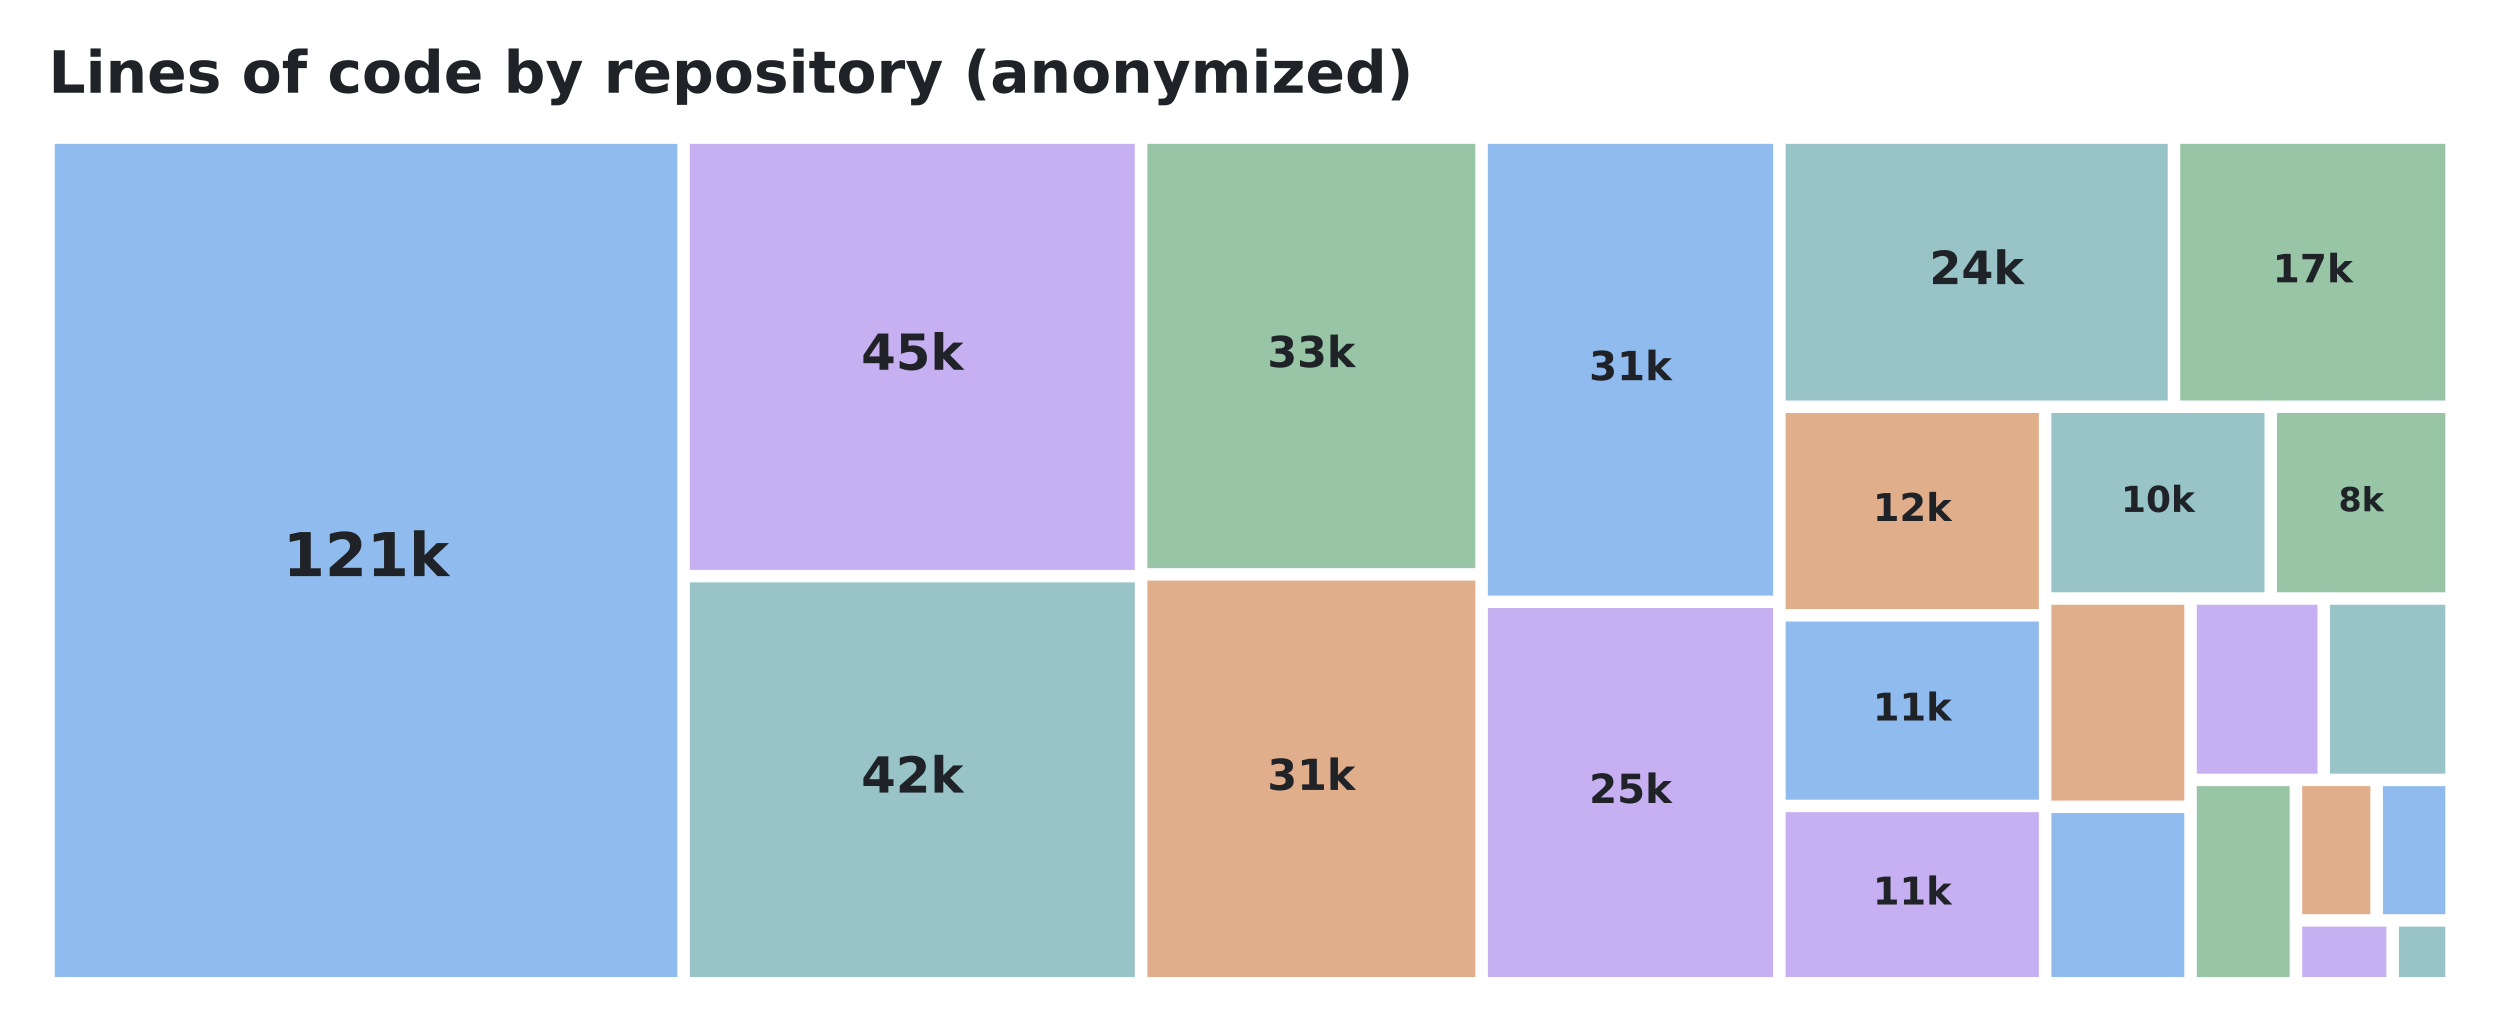
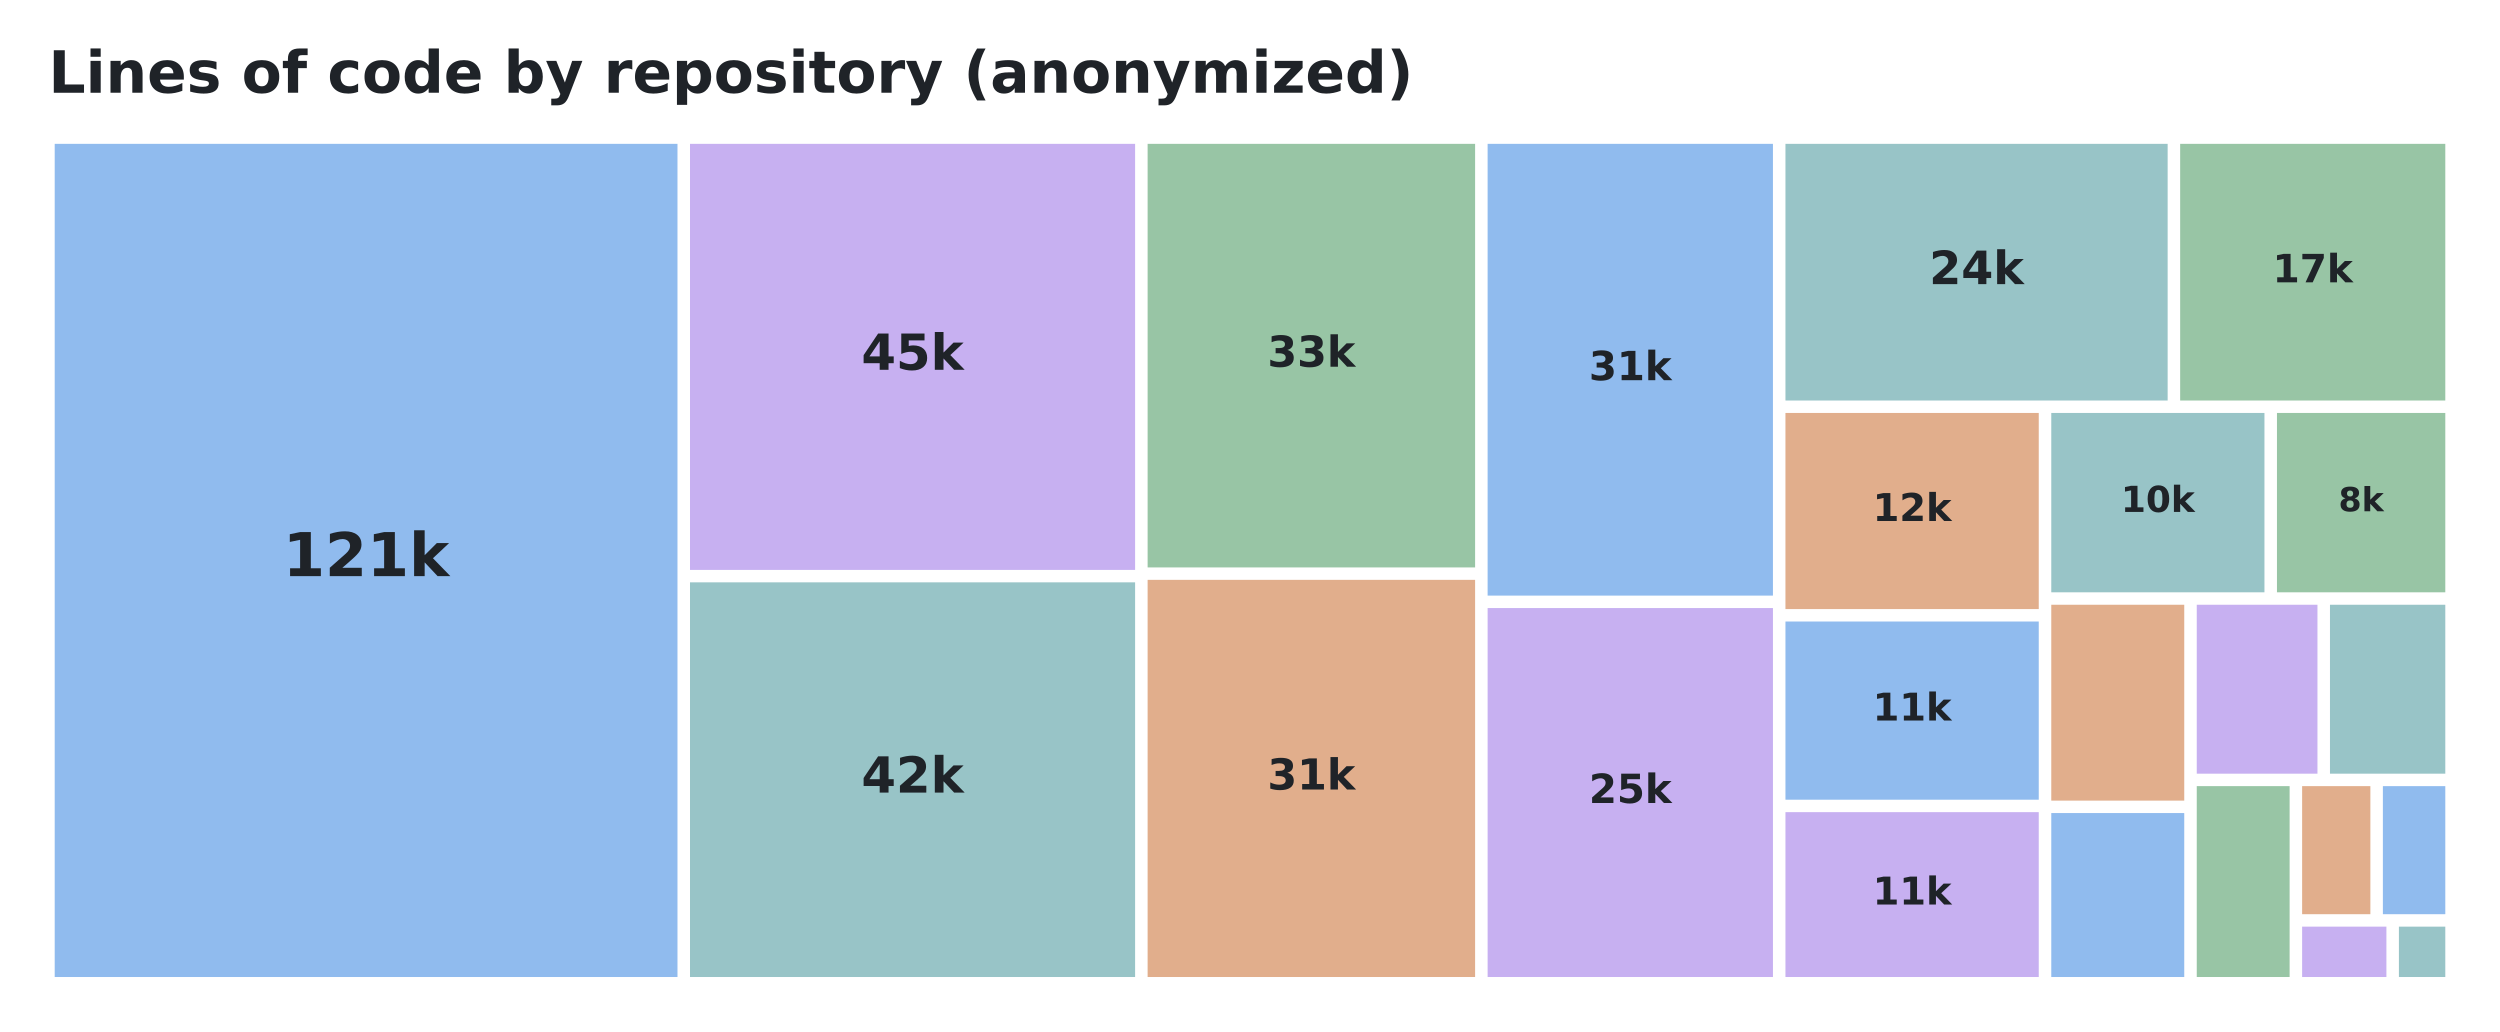
<svg xmlns="http://www.w3.org/2000/svg" xmlns:xlink="http://www.w3.org/1999/xlink" width="557.28pt" height="229.974pt" viewBox="0 0 557.28 229.974" version="1.1">
  <defs>
    <style type="text/css">*{stroke-linejoin: round; stroke-linecap: butt}</style>
  </defs>
  <g id="figure_1">
    <g id="patch_1">
      <path d="M 0 229.974  L 557.28 229.974  L 557.28 0  L 0 0  L 0 229.974  z " style="fill: none; opacity: 0" />
    </g>
    <g id="axes_1">
      <g id="patch_2">
-         <path d="M 12.195 32.064  L 150.983 32.064  L 150.983 217.788  L 12.195 217.788  z " clip-path="url(#pafd1ec7877)" style="fill: #0969da; opacity: 0.45" />
+         <path d="M 12.195 32.064  L 151.019 32.064  L 151.019 217.788  L 12.195 217.788  z " clip-path="url(#p47da9f2ced)" style="fill: #0969da; opacity: 0.45" />
      </g>
      <g id="patch_3">
-         <path d="M 153.773 32.064  L 252.966 32.064  L 252.966 127.039  L 153.773 127.039  z " clip-path="url(#pafd1ec7877)" style="fill: #8250df; opacity: 0.45" />
+         <path d="M 153.809 32.064  L 253.028 32.064  L 253.028 127.039  L 153.809 127.039  z " clip-path="url(#p47da9f2ced)" style="fill: #8250df; opacity: 0.45" />
      </g>
      <g id="patch_4">
-         <path d="M 153.773 129.811  L 252.966 129.811  L 252.966 217.788  L 153.773 217.788  z " clip-path="url(#pafd1ec7877)" style="fill: #1b7c83; opacity: 0.45" />
+         <path d="M 153.809 129.811  L 253.028 129.811  L 253.028 217.788  L 153.809 217.788  z " clip-path="url(#p47da9f2ced)" style="fill: #1b7c83; opacity: 0.45" />
      </g>
      <g id="patch_5">
-         <path d="M 255.756 32.064  L 328.873 32.064  L 328.873 126.648  L 255.756 126.648  z " clip-path="url(#pafd1ec7877)" style="fill: #1a7f37; opacity: 0.45" />
+         <path d="M 255.818 32.064  L 328.818 32.064  L 328.818 126.485  L 255.818 126.485  z " clip-path="url(#p47da9f2ced)" style="fill: #1a7f37; opacity: 0.45" />
      </g>
      <g id="patch_6">
-         <path d="M 255.756 129.42  L 328.873 129.42  L 328.873 217.788  L 255.756 217.788  z " clip-path="url(#pafd1ec7877)" style="fill: #bc4c00; opacity: 0.45" />
+         <path d="M 255.818 129.257  L 328.818 129.257  L 328.818 217.788  L 255.818 217.788  z " clip-path="url(#p47da9f2ced)" style="fill: #bc4c00; opacity: 0.45" />
      </g>
      <g id="patch_7">
-         <path d="M 331.663 32.064  L 395.248 32.064  L 395.248 132.768  L 331.663 132.768  z " clip-path="url(#pafd1ec7877)" style="fill: #0969da; opacity: 0.45" />
+         <path d="M 331.608 32.064  L 395.21 32.064  L 395.21 132.768  L 331.608 132.768  z " clip-path="url(#p47da9f2ced)" style="fill: #0969da; opacity: 0.45" />
      </g>
      <g id="patch_8">
-         <path d="M 331.663 135.54  L 395.248 135.54  L 395.248 217.788  L 331.663 217.788  z " clip-path="url(#pafd1ec7877)" style="fill: #8250df; opacity: 0.45" />
+         <path d="M 331.608 135.54  L 395.21 135.54  L 395.21 217.788  L 331.608 217.788  z " clip-path="url(#p47da9f2ced)" style="fill: #8250df; opacity: 0.45" />
      </g>
      <g id="patch_9">
-         <path d="M 398.038 32.064  L 483.21 32.064  L 483.21 89.281  L 398.038 89.281  z " clip-path="url(#pafd1ec7877)" style="fill: #1b7c83; opacity: 0.45" />
+         <path d="M 398 32.064  L 483.195 32.064  L 483.195 89.281  L 398 89.281  z " clip-path="url(#p47da9f2ced)" style="fill: #1b7c83; opacity: 0.45" />
      </g>
      <g id="patch_10">
-         <path d="M 486 32.064  L 545.085 32.064  L 545.085 89.281  L 486 89.281  z " clip-path="url(#pafd1ec7877)" style="fill: #1a7f37; opacity: 0.45" />
+         <path d="M 485.985 32.064  L 545.085 32.064  L 545.085 89.281  L 485.985 89.281  z " clip-path="url(#p47da9f2ced)" style="fill: #1a7f37; opacity: 0.45" />
      </g>
      <g id="patch_11">
-         <path d="M 398.038 92.053  L 454.486 92.053  L 454.486 135.771  L 398.038 135.771  z " clip-path="url(#pafd1ec7877)" style="fill: #bc4c00; opacity: 0.45" />
+         <path d="M 398 92.053  L 454.463 92.053  L 454.463 135.771  L 398 135.771  z " clip-path="url(#p47da9f2ced)" style="fill: #bc4c00; opacity: 0.45" />
      </g>
      <g id="patch_12">
-         <path d="M 398.038 138.543  L 454.486 138.543  L 454.486 178.265  L 398.038 178.265  z " clip-path="url(#pafd1ec7877)" style="fill: #0969da; opacity: 0.45" />
+         <path d="M 398 138.543  L 454.463 138.543  L 454.463 178.265  L 398 178.265  z " clip-path="url(#p47da9f2ced)" style="fill: #0969da; opacity: 0.45" />
      </g>
      <g id="patch_13">
-         <path d="M 398.038 181.037  L 454.486 181.037  L 454.486 217.788  L 398.038 217.788  z " clip-path="url(#pafd1ec7877)" style="fill: #8250df; opacity: 0.45" />
+         <path d="M 398 181.037  L 454.463 181.037  L 454.463 217.788  L 398 217.788  z " clip-path="url(#p47da9f2ced)" style="fill: #8250df; opacity: 0.45" />
      </g>
      <g id="patch_14">
-         <path d="M 457.276 92.053  L 504.783 92.053  L 504.783 132.034  L 457.276 132.034  z " clip-path="url(#pafd1ec7877)" style="fill: #1b7c83; opacity: 0.45" />
+         <path d="M 457.253 92.053  L 504.773 92.053  L 504.773 132.034  L 457.253 132.034  z " clip-path="url(#p47da9f2ced)" style="fill: #1b7c83; opacity: 0.45" />
      </g>
      <g id="patch_15">
-         <path d="M 507.573 92.053  L 545.085 92.053  L 545.085 132.034  L 507.573 132.034  z " clip-path="url(#pafd1ec7877)" style="fill: #1a7f37; opacity: 0.45" />
+         <path d="M 507.563 92.053  L 545.085 92.053  L 545.085 132.034  L 507.563 132.034  z " clip-path="url(#p47da9f2ced)" style="fill: #1a7f37; opacity: 0.45" />
      </g>
      <g id="patch_16">
-         <path d="M 457.276 134.806  L 486.908 134.806  L 486.908 178.466  L 457.276 178.466  z " clip-path="url(#pafd1ec7877)" style="fill: #bc4c00; opacity: 0.45" />
+         <path d="M 457.253 134.806  L 486.893 134.806  L 486.893 178.466  L 457.253 178.466  z " clip-path="url(#p47da9f2ced)" style="fill: #bc4c00; opacity: 0.45" />
      </g>
      <g id="patch_17">
-         <path d="M 457.276 181.238  L 486.908 181.238  L 486.908 217.788  L 457.276 217.788  z " clip-path="url(#pafd1ec7877)" style="fill: #0969da; opacity: 0.45" />
+         <path d="M 457.253 181.238  L 486.893 181.238  L 486.893 217.788  L 457.253 217.788  z " clip-path="url(#p47da9f2ced)" style="fill: #0969da; opacity: 0.45" />
      </g>
      <g id="patch_18">
-         <path d="M 489.698 134.806  L 516.596 134.806  L 516.596 172.464  L 489.698 172.464  z " clip-path="url(#pafd1ec7877)" style="fill: #8250df; opacity: 0.45" />
+         <path d="M 489.683 134.806  L 516.589 134.806  L 516.589 172.464  L 489.683 172.464  z " clip-path="url(#p47da9f2ced)" style="fill: #8250df; opacity: 0.45" />
      </g>
      <g id="patch_19">
-         <path d="M 519.386 134.806  L 545.085 134.806  L 545.085 172.464  L 519.386 172.464  z " clip-path="url(#pafd1ec7877)" style="fill: #1b7c83; opacity: 0.45" />
+         <path d="M 519.379 134.806  L 545.085 134.806  L 545.085 172.464  L 519.379 172.464  z " clip-path="url(#p47da9f2ced)" style="fill: #1b7c83; opacity: 0.45" />
      </g>
      <g id="patch_20">
-         <path d="M 489.698 175.236  L 510.391 175.236  L 510.391 217.788  L 489.698 217.788  z " clip-path="url(#pafd1ec7877)" style="fill: #1a7f37; opacity: 0.45" />
+         <path d="M 489.683 175.236  L 510.382 175.236  L 510.382 217.788  L 489.683 217.788  z " clip-path="url(#p47da9f2ced)" style="fill: #1a7f37; opacity: 0.45" />
      </g>
      <g id="patch_21">
-         <path d="M 513.181 175.236  L 528.388 175.236  L 528.388 203.786  L 513.181 203.786  z " clip-path="url(#pafd1ec7877)" style="fill: #bc4c00; opacity: 0.45" />
+         <path d="M 513.172 175.236  L 528.384 175.236  L 528.384 203.786  L 513.172 203.786  z " clip-path="url(#p47da9f2ced)" style="fill: #bc4c00; opacity: 0.45" />
      </g>
      <g id="patch_22">
-         <path d="M 531.178 175.236  L 545.085 175.236  L 545.085 203.786  L 531.178 203.786  z " clip-path="url(#pafd1ec7877)" style="fill: #0969da; opacity: 0.45" />
+         <path d="M 531.174 175.236  L 545.085 175.236  L 545.085 203.786  L 531.174 203.786  z " clip-path="url(#p47da9f2ced)" style="fill: #0969da; opacity: 0.45" />
      </g>
      <g id="patch_23">
-         <path d="M 513.181 206.558  L 531.96 206.558  L 531.96 217.788  L 513.181 217.788  z " clip-path="url(#pafd1ec7877)" style="fill: #8250df; opacity: 0.45" />
+         <path d="M 513.172 206.558  L 531.957 206.558  L 531.957 217.788  L 513.172 217.788  z " clip-path="url(#p47da9f2ced)" style="fill: #8250df; opacity: 0.45" />
      </g>
      <g id="patch_24">
-         <path d="M 534.75 206.558  L 545.085 206.558  L 545.085 217.788  L 534.75 217.788  z " clip-path="url(#pafd1ec7877)" style="fill: #1b7c83; opacity: 0.45" />
+         <path d="M 534.747 206.558  L 545.085 206.558  L 545.085 217.788  L 534.747 217.788  z " clip-path="url(#p47da9f2ced)" style="fill: #1b7c83; opacity: 0.45" />
      </g>
      <g id="text_1">
-         <g style="fill: #1f2328" transform="translate(63.06924 128.4223) scale(0.134575 -0.134575)">
+         <g style="fill: #1f2328" transform="translate(63.08416 128.4228) scale(0.134596 -0.134596)">
          <defs>
            <path id="DejaVuSans-Bold-14" d="M 750 831  L 1813 831  L 1813 3847  L 722 3622  L 722 4441  L 1806 4666  L 2950 4666  L 2950 831  L 4013 831  L 4013 0  L 750 0  L 750 831  z " transform="scale(0.015625)" />
            <path id="DejaVuSans-Bold-15" d="M 1844 884  L 3897 884  L 3897 0  L 506 0  L 506 884  L 2209 2388  Q 2438 2594 2547 2791  Q 2656 2988 2656 3200  Q 2656 3528 2436 3728  Q 2216 3928 1850 3928  Q 1569 3928 1234 3808  Q 900 3688 519 3450  L 519 4475  Q 925 4609 1322 4679  Q 1719 4750 2100 4750  Q 2938 4750 3402 4381  Q 3866 4013 3866 3353  Q 3866 2972 3669 2642  Q 3472 2313 2841 1759  L 1844 884  z " transform="scale(0.015625)" />
            <path id="DejaVuSans-Bold-4e" d="M 538 4863  L 1656 4863  L 1656 2216  L 2944 3500  L 4244 3500  L 2534 1894  L 4378 0  L 3022 0  L 1656 1459  L 1656 0  L 538 0  L 538 4863  z " transform="scale(0.015625)" />
          </defs>
          <use xlink:href="#DejaVuSans-Bold-14" />
          <use xlink:href="#DejaVuSans-Bold-15" transform="translate(69.57812 0)" />
          <use xlink:href="#DejaVuSans-Bold-14" transform="translate(139.1562 0)" />
          <use xlink:href="#DejaVuSans-Bold-4e" transform="translate(208.7344 0)" />
        </g>
      </g>
      <g id="text_2">
-         <g style="fill: #1f2328" transform="translate(191.9638 82.43313) scale(0.110922 -0.110922)">
+         <g style="fill: #1f2328" transform="translate(192.0108 82.43353) scale(0.110937 -0.110937)">
          <defs>
            <path id="DejaVuSans-Bold-17" d="M 2356 3675  L 1038 1722  L 2356 1722  L 2356 3675  z M 2156 4666  L 3494 4666  L 3494 1722  L 4159 1722  L 4159 850  L 3494 850  L 3494 0  L 2356 0  L 2356 850  L 288 850  L 288 1881  L 2156 4666  z " transform="scale(0.015625)" />
            <path id="DejaVuSans-Bold-18" d="M 678 4666  L 3669 4666  L 3669 3781  L 1638 3781  L 1638 3059  Q 1775 3097 1914 3117  Q 2053 3138 2203 3138  Q 3056 3138 3531 2711  Q 4006 2284 4006 1522  Q 4006 766 3489 337  Q 2972 -91 2053 -91  Q 1656 -91 1267 -14  Q 878 63 494 219  L 494 1166  Q 875 947 1217 837  Q 1559 728 1863 728  Q 2300 728 2551 942  Q 2803 1156 2803 1522  Q 2803 1891 2551 2103  Q 2300 2316 1863 2316  Q 1603 2316 1309 2248  Q 1016 2181 678 2041  L 678 4666  z " transform="scale(0.015625)" />
          </defs>
          <use xlink:href="#DejaVuSans-Bold-17" />
          <use xlink:href="#DejaVuSans-Bold-18" transform="translate(69.57812 0)" />
          <use xlink:href="#DejaVuSans-Bold-4e" transform="translate(139.1562 0)" />
        </g>
      </g>
      <g id="text_3">
-         <g style="fill: #1f2328" transform="translate(191.9638 176.6811) scale(0.110922 -0.110922)">
+         <g style="fill: #1f2328" transform="translate(192.0108 176.6815) scale(0.110937 -0.110937)">
          <use xlink:href="#DejaVuSans-Bold-17" />
          <use xlink:href="#DejaVuSans-Bold-15" transform="translate(69.57812 0)" />
          <use xlink:href="#DejaVuSans-Bold-4e" transform="translate(139.1562 0)" />
        </g>
      </g>
      <g id="text_4">
-         <g style="fill: #1f2328" transform="translate(282.5105 81.83306) scale(0.095344 -0.095344)">
+         <g style="fill: #1f2328" transform="translate(282.5211 81.75002) scale(0.095275 -0.095275)">
          <defs>
            <path id="DejaVuSans-Bold-16" d="M 2981 2516  Q 3453 2394 3698 2092  Q 3944 1791 3944 1325  Q 3944 631 3412 270  Q 2881 -91 1863 -91  Q 1503 -91 1142 -33  Q 781 25 428 141  L 428 1069  Q 766 900 1098 814  Q 1431 728 1753 728  Q 2231 728 2486 893  Q 2741 1059 2741 1369  Q 2741 1688 2480 1852  Q 2219 2016 1709 2016  L 1228 2016  L 1228 2791  L 1734 2791  Q 2188 2791 2409 2933  Q 2631 3075 2631 3366  Q 2631 3634 2415 3781  Q 2200 3928 1806 3928  Q 1516 3928 1219 3862  Q 922 3797 628 3669  L 628 4550  Q 984 4650 1334 4700  Q 1684 4750 2022 4750  Q 2931 4750 3382 4451  Q 3834 4153 3834 3553  Q 3834 3144 3618 2883  Q 3403 2622 2981 2516  z " transform="scale(0.015625)" />
          </defs>
          <use xlink:href="#DejaVuSans-Bold-16" />
          <use xlink:href="#DejaVuSans-Bold-16" transform="translate(69.57812 0)" />
          <use xlink:href="#DejaVuSans-Bold-4e" transform="translate(139.1562 0)" />
        </g>
      </g>
      <g id="text_5">
-         <g style="fill: #1f2328" transform="translate(282.5105 176.0811) scale(0.095344 -0.095344)">
+         <g style="fill: #1f2328" transform="translate(282.5211 175.998) scale(0.095275 -0.095275)">
          <use xlink:href="#DejaVuSans-Bold-16" />
          <use xlink:href="#DejaVuSans-Bold-14" transform="translate(69.57812 0)" />
          <use xlink:href="#DejaVuSans-Bold-4e" transform="translate(139.1562 0)" />
        </g>
      </g>
      <g id="text_6">
-         <g style="fill: #1f2328" transform="translate(354.2368 84.74538) scale(0.089651 -0.089651)">
+         <g style="fill: #1f2328" transform="translate(354.1896 84.74564) scale(0.089661 -0.089661)">
          <use xlink:href="#DejaVuSans-Bold-16" />
          <use xlink:href="#DejaVuSans-Bold-14" transform="translate(69.57812 0)" />
          <use xlink:href="#DejaVuSans-Bold-4e" transform="translate(139.1562 0)" />
        </g>
      </g>
      <g id="text_7">
-         <g style="fill: #1f2328" transform="translate(354.2368 178.9934) scale(0.089651 -0.089651)">
+         <g style="fill: #1f2328" transform="translate(354.1896 178.9936) scale(0.089661 -0.089661)">
          <use xlink:href="#DejaVuSans-Bold-15" />
          <use xlink:href="#DejaVuSans-Bold-18" transform="translate(69.57812 0)" />
          <use xlink:href="#DejaVuSans-Bold-4e" transform="translate(139.1562 0)" />
        </g>
      </g>
      <g id="text_8">
-         <g style="fill: #1f2328" transform="translate(430.0795 63.33661) scale(0.102546 -0.102546)">
+         <g style="fill: #1f2328" transform="translate(430.0515 63.33696) scale(0.102559 -0.102559)">
          <use xlink:href="#DejaVuSans-Bold-15" />
          <use xlink:href="#DejaVuSans-Bold-17" transform="translate(69.57812 0)" />
          <use xlink:href="#DejaVuSans-Bold-4e" transform="translate(139.1562 0)" />
        </g>
      </g>
      <g id="text_9">
-         <g style="fill: #1f2328" transform="translate(506.6005 62.93174) scale(0.086962 -0.086962)">
+         <g style="fill: #1f2328" transform="translate(506.5917 62.93198) scale(0.086972 -0.086972)">
          <defs>
            <path id="DejaVuSans-Bold-1a" d="M 428 4666  L 3944 4666  L 3944 3988  L 2125 0  L 953 0  L 2675 3781  L 428 3781  L 428 4666  z " transform="scale(0.015625)" />
          </defs>
          <use xlink:href="#DejaVuSans-Bold-14" />
          <use xlink:href="#DejaVuSans-Bold-1a" transform="translate(69.57812 0)" />
          <use xlink:href="#DejaVuSans-Bold-4e" transform="translate(139.1562 0)" />
        </g>
      </g>
      <g id="text_10">
-         <g style="fill: #1f2328" transform="translate(417.4817 116.1302) scale(0.085387 -0.085387)">
+         <g style="fill: #1f2328" transform="translate(417.4505 116.1305) scale(0.085396 -0.085396)">
          <use xlink:href="#DejaVuSans-Bold-14" />
          <use xlink:href="#DejaVuSans-Bold-15" transform="translate(69.57812 0)" />
          <use xlink:href="#DejaVuSans-Bold-4e" transform="translate(139.1562 0)" />
        </g>
      </g>
      <g id="text_11">
-         <g style="fill: #1f2328" transform="translate(417.4817 160.6224) scale(0.085387 -0.085387)">
+         <g style="fill: #1f2328" transform="translate(417.4505 160.6226) scale(0.085396 -0.085396)">
          <use xlink:href="#DejaVuSans-Bold-14" />
          <use xlink:href="#DejaVuSans-Bold-14" transform="translate(69.57812 0)" />
          <use xlink:href="#DejaVuSans-Bold-4e" transform="translate(139.1562 0)" />
        </g>
      </g>
      <g id="text_12">
-         <g style="fill: #1f2328" transform="translate(417.4817 201.631) scale(0.085387 -0.085387)">
+         <g style="fill: #1f2328" transform="translate(417.4505 201.6312) scale(0.085396 -0.085396)">
          <use xlink:href="#DejaVuSans-Bold-14" />
          <use xlink:href="#DejaVuSans-Bold-14" transform="translate(69.57812 0)" />
          <use xlink:href="#DejaVuSans-Bold-4e" transform="translate(139.1562 0)" />
        </g>
      </g>
      <g id="text_13">
-         <g style="fill: #1f2328" transform="translate(472.7984 114.1232) scale(0.080046 -0.080046)">
+         <g style="fill: #1f2328" transform="translate(472.7811 114.1234) scale(0.080054 -0.080054)">
          <defs>
            <path id="DejaVuSans-Bold-13" d="M 2944 2338  Q 2944 3213 2780 3570  Q 2616 3928 2228 3928  Q 1841 3928 1675 3570  Q 1509 3213 1509 2338  Q 1509 1453 1675 1090  Q 1841 728 2228 728  Q 2613 728 2778 1090  Q 2944 1453 2944 2338  z M 4147 2328  Q 4147 1169 3647 539  Q 3147 -91 2228 -91  Q 1306 -91 806 539  Q 306 1169 306 2328  Q 306 3491 806 4120  Q 1306 4750 2228 4750  Q 3147 4750 3647 4120  Q 4147 3491 4147 2328  z " transform="scale(0.015625)" />
          </defs>
          <use xlink:href="#DejaVuSans-Bold-14" />
          <use xlink:href="#DejaVuSans-Bold-13" transform="translate(69.57812 0)" />
          <use xlink:href="#DejaVuSans-Bold-4e" transform="translate(139.1562 0)" />
        </g>
      </g>
      <g id="text_14">
-         <g style="fill: #1f2328" transform="translate(521.289 113.9681) scale(0.074075 -0.074075)">
+         <g style="fill: #1f2328" transform="translate(521.2835 113.9682) scale(0.074081 -0.074081)">
          <defs>
            <path id="DejaVuSans-Bold-1b" d="M 2228 2088  Q 1891 2088 1709 1903  Q 1528 1719 1528 1375  Q 1528 1031 1709 848  Q 1891 666 2228 666  Q 2563 666 2741 848  Q 2919 1031 2919 1375  Q 2919 1722 2741 1905  Q 2563 2088 2228 2088  z M 1350 2484  Q 925 2613 709 2878  Q 494 3144 494 3541  Q 494 4131 934 4440  Q 1375 4750 2228 4750  Q 3075 4750 3515 4442  Q 3956 4134 3956 3541  Q 3956 3144 3739 2878  Q 3522 2613 3097 2484  Q 3572 2353 3814 2058  Q 4056 1763 4056 1313  Q 4056 619 3595 264  Q 3134 -91 2228 -91  Q 1319 -91 855 264  Q 391 619 391 1313  Q 391 1763 633 2058  Q 875 2353 1350 2484  z M 1631 3419  Q 1631 3141 1786 2991  Q 1941 2841 2228 2841  Q 2509 2841 2662 2991  Q 2816 3141 2816 3419  Q 2816 3697 2662 3845  Q 2509 3994 2228 3994  Q 1941 3994 1786 3844  Q 1631 3694 1631 3419  z " transform="scale(0.015625)" />
          </defs>
          <use xlink:href="#DejaVuSans-Bold-1b" />
          <use xlink:href="#DejaVuSans-Bold-4e" transform="translate(69.57812 0)" />
        </g>
      </g>
      <g id="text_15">
        <g style="fill: #1f2328" transform="translate(10.8 20.67797) scale(0.13 -0.13)">
          <defs>
            <path id="DejaVuSans-Bold-2f" d="M 588 4666  L 1791 4666  L 1791 909  L 3903 909  L 3903 0  L 588 0  L 588 4666  z " transform="scale(0.015625)" />
            <path id="DejaVuSans-Bold-4c" d="M 538 3500  L 1656 3500  L 1656 0  L 538 0  L 538 3500  z M 538 4863  L 1656 4863  L 1656 3950  L 538 3950  L 538 4863  z " transform="scale(0.015625)" />
            <path id="DejaVuSans-Bold-51" d="M 4056 2131  L 4056 0  L 2931 0  L 2931 347  L 2931 1631  Q 2931 2084 2911 2256  Q 2891 2428 2841 2509  Q 2775 2619 2662 2680  Q 2550 2741 2406 2741  Q 2056 2741 1856 2470  Q 1656 2200 1656 1722  L 1656 0  L 538 0  L 538 3500  L 1656 3500  L 1656 2988  Q 1909 3294 2193 3439  Q 2478 3584 2822 3584  Q 3428 3584 3742 3212  Q 4056 2841 4056 2131  z " transform="scale(0.015625)" />
            <path id="DejaVuSans-Bold-48" d="M 4031 1759  L 4031 1441  L 1416 1441  Q 1456 1047 1700 850  Q 1944 653 2381 653  Q 2734 653 3104 758  Q 3475 863 3866 1075  L 3866 213  Q 3469 63 3072 -14  Q 2675 -91 2278 -91  Q 1328 -91 801 392  Q 275 875 275 1747  Q 275 2603 792 3093  Q 1309 3584 2216 3584  Q 3041 3584 3536 3087  Q 4031 2591 4031 1759  z M 2881 2131  Q 2881 2450 2695 2645  Q 2509 2841 2209 2841  Q 1884 2841 1681 2658  Q 1478 2475 1428 2131  L 2881 2131  z " transform="scale(0.015625)" />
            <path id="DejaVuSans-Bold-56" d="M 3272 3391  L 3272 2541  Q 2913 2691 2578 2766  Q 2244 2841 1947 2841  Q 1628 2841 1473 2761  Q 1319 2681 1319 2516  Q 1319 2381 1436 2309  Q 1553 2238 1856 2203  L 2053 2175  Q 2913 2066 3209 1816  Q 3506 1566 3506 1031  Q 3506 472 3093 190  Q 2681 -91 1863 -91  Q 1516 -91 1145 -36  Q 775 19 384 128  L 384 978  Q 719 816 1070 734  Q 1422 653 1784 653  Q 2113 653 2278 743  Q 2444 834 2444 1013  Q 2444 1163 2330 1236  Q 2216 1309 1875 1350  L 1678 1375  Q 931 1469 631 1722  Q 331 1975 331 2491  Q 331 3047 712 3315  Q 1094 3584 1881 3584  Q 2191 3584 2531 3537  Q 2872 3491 3272 3391  z " transform="scale(0.015625)" />
            <path id="DejaVuSans-Bold-3" transform="scale(0.015625)" />
            <path id="DejaVuSans-Bold-52" d="M 2203 2784  Q 1831 2784 1636 2517  Q 1441 2250 1441 1747  Q 1441 1244 1636 976  Q 1831 709 2203 709  Q 2569 709 2762 976  Q 2956 1244 2956 1747  Q 2956 2250 2762 2517  Q 2569 2784 2203 2784  z M 2203 3584  Q 3106 3584 3614 3096  Q 4122 2609 4122 1747  Q 4122 884 3614 396  Q 3106 -91 2203 -91  Q 1297 -91 786 396  Q 275 884 275 1747  Q 275 2609 786 3096  Q 1297 3584 2203 3584  z " transform="scale(0.015625)" />
            <path id="DejaVuSans-Bold-49" d="M 2841 4863  L 2841 4128  L 2222 4128  Q 1984 4128 1890 4042  Q 1797 3956 1797 3744  L 1797 3500  L 2753 3500  L 2753 2700  L 1797 2700  L 1797 0  L 678 0  L 678 2700  L 122 2700  L 122 3500  L 678 3500  L 678 3744  Q 678 4316 997 4589  Q 1316 4863 1984 4863  L 2841 4863  z " transform="scale(0.015625)" />
            <path id="DejaVuSans-Bold-46" d="M 3366 3391  L 3366 2478  Q 3138 2634 2908 2709  Q 2678 2784 2431 2784  Q 1963 2784 1702 2511  Q 1441 2238 1441 1747  Q 1441 1256 1702 982  Q 1963 709 2431 709  Q 2694 709 2930 787  Q 3166 866 3366 1019  L 3366 103  Q 3103 6 2833 -42  Q 2563 -91 2291 -91  Q 1344 -91 809 395  Q 275 881 275 1747  Q 275 2613 809 3098  Q 1344 3584 2291 3584  Q 2566 3584 2833 3536  Q 3100 3488 3366 3391  z " transform="scale(0.015625)" />
            <path id="DejaVuSans-Bold-47" d="M 2919 2988  L 2919 4863  L 4044 4863  L 4044 0  L 2919 0  L 2919 506  Q 2688 197 2409 53  Q 2131 -91 1766 -91  Q 1119 -91 703 423  Q 288 938 288 1747  Q 288 2556 703 3070  Q 1119 3584 1766 3584  Q 2128 3584 2408 3439  Q 2688 3294 2919 2988  z M 2181 722  Q 2541 722 2730 984  Q 2919 1247 2919 1747  Q 2919 2247 2730 2509  Q 2541 2772 2181 2772  Q 1825 2772 1636 2509  Q 1447 2247 1447 1747  Q 1447 1247 1636 984  Q 1825 722 2181 722  z " transform="scale(0.015625)" />
            <path id="DejaVuSans-Bold-45" d="M 2400 722  Q 2759 722 2948 984  Q 3138 1247 3138 1747  Q 3138 2247 2948 2509  Q 2759 2772 2400 2772  Q 2041 2772 1848 2508  Q 1656 2244 1656 1747  Q 1656 1250 1848 986  Q 2041 722 2400 722  z M 1656 2988  Q 1888 3294 2169 3439  Q 2450 3584 2816 3584  Q 3463 3584 3878 3070  Q 4294 2556 4294 1747  Q 4294 938 3878 423  Q 3463 -91 2816 -91  Q 2450 -91 2169 54  Q 1888 200 1656 506  L 1656 0  L 538 0  L 538 4863  L 1656 4863  L 1656 2988  z " transform="scale(0.015625)" />
            <path id="DejaVuSans-Bold-5c" d="M 78 3500  L 1197 3500  L 2138 1125  L 2938 3500  L 4056 3500  L 2584 -331  Q 2363 -916 2067 -1148  Q 1772 -1381 1288 -1381  L 641 -1381  L 641 -647  L 991 -647  Q 1275 -647 1404 -556  Q 1534 -466 1606 -231  L 1638 -134  L 78 3500  z " transform="scale(0.015625)" />
            <path id="DejaVuSans-Bold-55" d="M 3138 2547  Q 2991 2616 2845 2648  Q 2700 2681 2553 2681  Q 2122 2681 1889 2404  Q 1656 2128 1656 1613  L 1656 0  L 538 0  L 538 3500  L 1656 3500  L 1656 2925  Q 1872 3269 2151 3426  Q 2431 3584 2822 3584  Q 2878 3584 2943 3579  Q 3009 3575 3134 3559  L 3138 2547  z " transform="scale(0.015625)" />
            <path id="DejaVuSans-Bold-53" d="M 1656 506  L 1656 -1331  L 538 -1331  L 538 3500  L 1656 3500  L 1656 2988  Q 1888 3294 2169 3439  Q 2450 3584 2816 3584  Q 3463 3584 3878 3070  Q 4294 2556 4294 1747  Q 4294 938 3878 423  Q 3463 -91 2816 -91  Q 2450 -91 2169 54  Q 1888 200 1656 506  z M 2400 2772  Q 2041 2772 1848 2508  Q 1656 2244 1656 1747  Q 1656 1250 1848 986  Q 2041 722 2400 722  Q 2759 722 2948 984  Q 3138 1247 3138 1747  Q 3138 2247 2948 2509  Q 2759 2772 2400 2772  z " transform="scale(0.015625)" />
            <path id="DejaVuSans-Bold-57" d="M 1759 4494  L 1759 3500  L 2913 3500  L 2913 2700  L 1759 2700  L 1759 1216  Q 1759 972 1856 886  Q 1953 800 2241 800  L 2816 800  L 2816 0  L 1856 0  Q 1194 0 917 276  Q 641 553 641 1216  L 641 2700  L 84 2700  L 84 3500  L 641 3500  L 641 4494  L 1759 4494  z " transform="scale(0.015625)" />
            <path id="DejaVuSans-Bold-b" d="M 2413 -844  L 1484 -844  Q 1006 -72 778 623  Q 550 1319 550 2003  Q 550 2688 779 3389  Q 1009 4091 1484 4856  L 2413 4856  Q 2013 4116 1813 3408  Q 1613 2700 1613 2009  Q 1613 1319 1811 609  Q 2009 -100 2413 -844  z " transform="scale(0.015625)" />
            <path id="DejaVuSans-Bold-44" d="M 2106 1575  Q 1756 1575 1579 1456  Q 1403 1338 1403 1106  Q 1403 894 1545 773  Q 1688 653 1941 653  Q 2256 653 2472 879  Q 2688 1106 2688 1447  L 2688 1575  L 2106 1575  z M 3816 1997  L 3816 0  L 2688 0  L 2688 519  Q 2463 200 2181 54  Q 1900 -91 1497 -91  Q 953 -91 614 226  Q 275 544 275 1050  Q 275 1666 698 1953  Q 1122 2241 2028 2241  L 2688 2241  L 2688 2328  Q 2688 2594 2478 2717  Q 2269 2841 1825 2841  Q 1466 2841 1156 2769  Q 847 2697 581 2553  L 581 3406  Q 941 3494 1303 3539  Q 1666 3584 2028 3584  Q 2975 3584 3395 3211  Q 3816 2838 3816 1997  z " transform="scale(0.015625)" />
            <path id="DejaVuSans-Bold-50" d="M 3781 2919  Q 3994 3244 4286 3414  Q 4578 3584 4928 3584  Q 5531 3584 5847 3212  Q 6163 2841 6163 2131  L 6163 0  L 5038 0  L 5038 1825  Q 5041 1866 5042 1909  Q 5044 1953 5044 2034  Q 5044 2406 4934 2573  Q 4825 2741 4581 2741  Q 4263 2741 4089 2478  Q 3916 2216 3909 1719  L 3909 0  L 2784 0  L 2784 1825  Q 2784 2406 2684 2573  Q 2584 2741 2328 2741  Q 2006 2741 1831 2477  Q 1656 2213 1656 1722  L 1656 0  L 531 0  L 531 3500  L 1656 3500  L 1656 2988  Q 1863 3284 2130 3434  Q 2397 3584 2719 3584  Q 3081 3584 3359 3409  Q 3638 3234 3781 2919  z " transform="scale(0.015625)" />
            <path id="DejaVuSans-Bold-5d" d="M 366 3500  L 3419 3500  L 3419 2719  L 1575 800  L 3419 800  L 3419 0  L 288 0  L 288 781  L 2131 2700  L 366 2700  L 366 3500  z " transform="scale(0.015625)" />
            <path id="DejaVuSans-Bold-c" d="M 513 -844  Q 913 -100 1113 609  Q 1313 1319 1313 2009  Q 1313 2700 1113 3408  Q 913 4116 513 4856  L 1441 4856  Q 1916 4091 2145 3389  Q 2375 2688 2375 2003  Q 2375 1319 2147 623  Q 1919 -72 1441 -844  L 513 -844  z " transform="scale(0.015625)" />
          </defs>
          <use xlink:href="#DejaVuSans-Bold-2f" />
          <use xlink:href="#DejaVuSans-Bold-4c" transform="translate(63.71875 0)" />
          <use xlink:href="#DejaVuSans-Bold-51" transform="translate(98 0)" />
          <use xlink:href="#DejaVuSans-Bold-48" transform="translate(169.1875 0)" />
          <use xlink:href="#DejaVuSans-Bold-56" transform="translate(237.0156 0)" />
          <use xlink:href="#DejaVuSans-Bold-3" transform="translate(296.5312 0)" />
          <use xlink:href="#DejaVuSans-Bold-52" transform="translate(331.3438 0)" />
          <use xlink:href="#DejaVuSans-Bold-49" transform="translate(400.0469 0)" />
          <use xlink:href="#DejaVuSans-Bold-3" transform="translate(443.5469 0)" />
          <use xlink:href="#DejaVuSans-Bold-46" transform="translate(478.3594 0)" />
          <use xlink:href="#DejaVuSans-Bold-52" transform="translate(537.6406 0)" />
          <use xlink:href="#DejaVuSans-Bold-47" transform="translate(606.3438 0)" />
          <use xlink:href="#DejaVuSans-Bold-48" transform="translate(677.9219 0)" />
          <use xlink:href="#DejaVuSans-Bold-3" transform="translate(745.75 0)" />
          <use xlink:href="#DejaVuSans-Bold-45" transform="translate(780.5625 0)" />
          <use xlink:href="#DejaVuSans-Bold-5c" transform="translate(852.1406 0)" />
          <use xlink:href="#DejaVuSans-Bold-3" transform="translate(917.3281 0)" />
          <use xlink:href="#DejaVuSans-Bold-55" transform="translate(952.1406 0)" />
          <use xlink:href="#DejaVuSans-Bold-48" transform="translate(1001.453 0)" />
          <use xlink:href="#DejaVuSans-Bold-53" transform="translate(1069.281 0)" />
          <use xlink:href="#DejaVuSans-Bold-52" transform="translate(1140.859 0)" />
          <use xlink:href="#DejaVuSans-Bold-56" transform="translate(1209.562 0)" />
          <use xlink:href="#DejaVuSans-Bold-4c" transform="translate(1269.078 0)" />
          <use xlink:href="#DejaVuSans-Bold-57" transform="translate(1303.359 0)" />
          <use xlink:href="#DejaVuSans-Bold-52" transform="translate(1351.156 0)" />
          <use xlink:href="#DejaVuSans-Bold-55" transform="translate(1419.859 0)" />
          <use xlink:href="#DejaVuSans-Bold-5c" transform="translate(1469.172 0)" />
          <use xlink:href="#DejaVuSans-Bold-3" transform="translate(1534.359 0)" />
          <use xlink:href="#DejaVuSans-Bold-b" transform="translate(1569.172 0)" />
          <use xlink:href="#DejaVuSans-Bold-44" transform="translate(1614.875 0)" />
          <use xlink:href="#DejaVuSans-Bold-51" transform="translate(1682.359 0)" />
          <use xlink:href="#DejaVuSans-Bold-52" transform="translate(1753.547 0)" />
          <use xlink:href="#DejaVuSans-Bold-51" transform="translate(1822.25 0)" />
          <use xlink:href="#DejaVuSans-Bold-5c" transform="translate(1893.438 0)" />
          <use xlink:href="#DejaVuSans-Bold-50" transform="translate(1958.625 0)" />
          <use xlink:href="#DejaVuSans-Bold-4c" transform="translate(2062.828 0)" />
          <use xlink:href="#DejaVuSans-Bold-5d" transform="translate(2097.109 0)" />
          <use xlink:href="#DejaVuSans-Bold-48" transform="translate(2155.312 0)" />
          <use xlink:href="#DejaVuSans-Bold-47" transform="translate(2223.141 0)" />
          <use xlink:href="#DejaVuSans-Bold-c" transform="translate(2294.719 0)" />
        </g>
      </g>
    </g>
  </g>
  <defs>
-     <clipPath id="pafd1ec7877">
+     <clipPath id="p47da9f2ced">
      <rect x="10.8" y="30.678" width="535.68" height="188.496" />
    </clipPath>
  </defs>
</svg>
